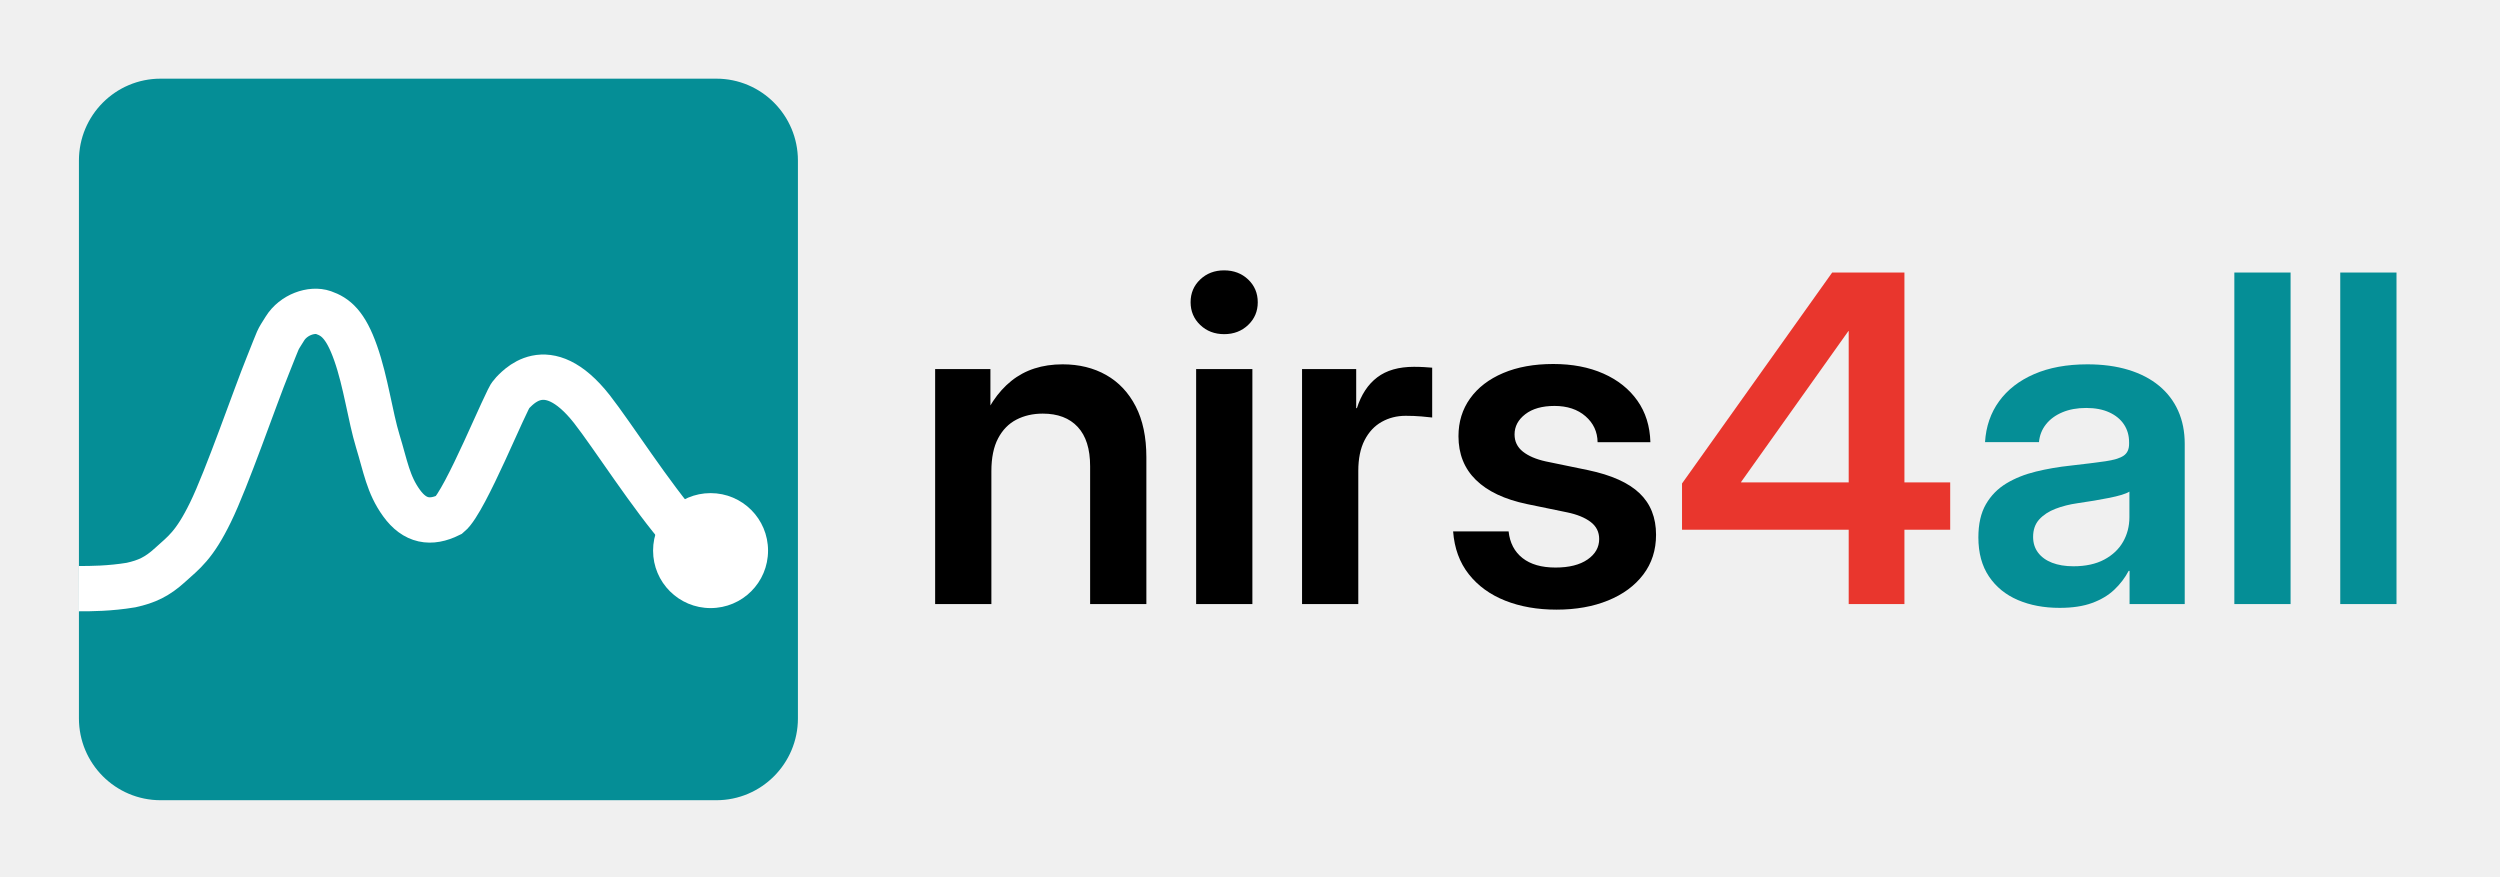
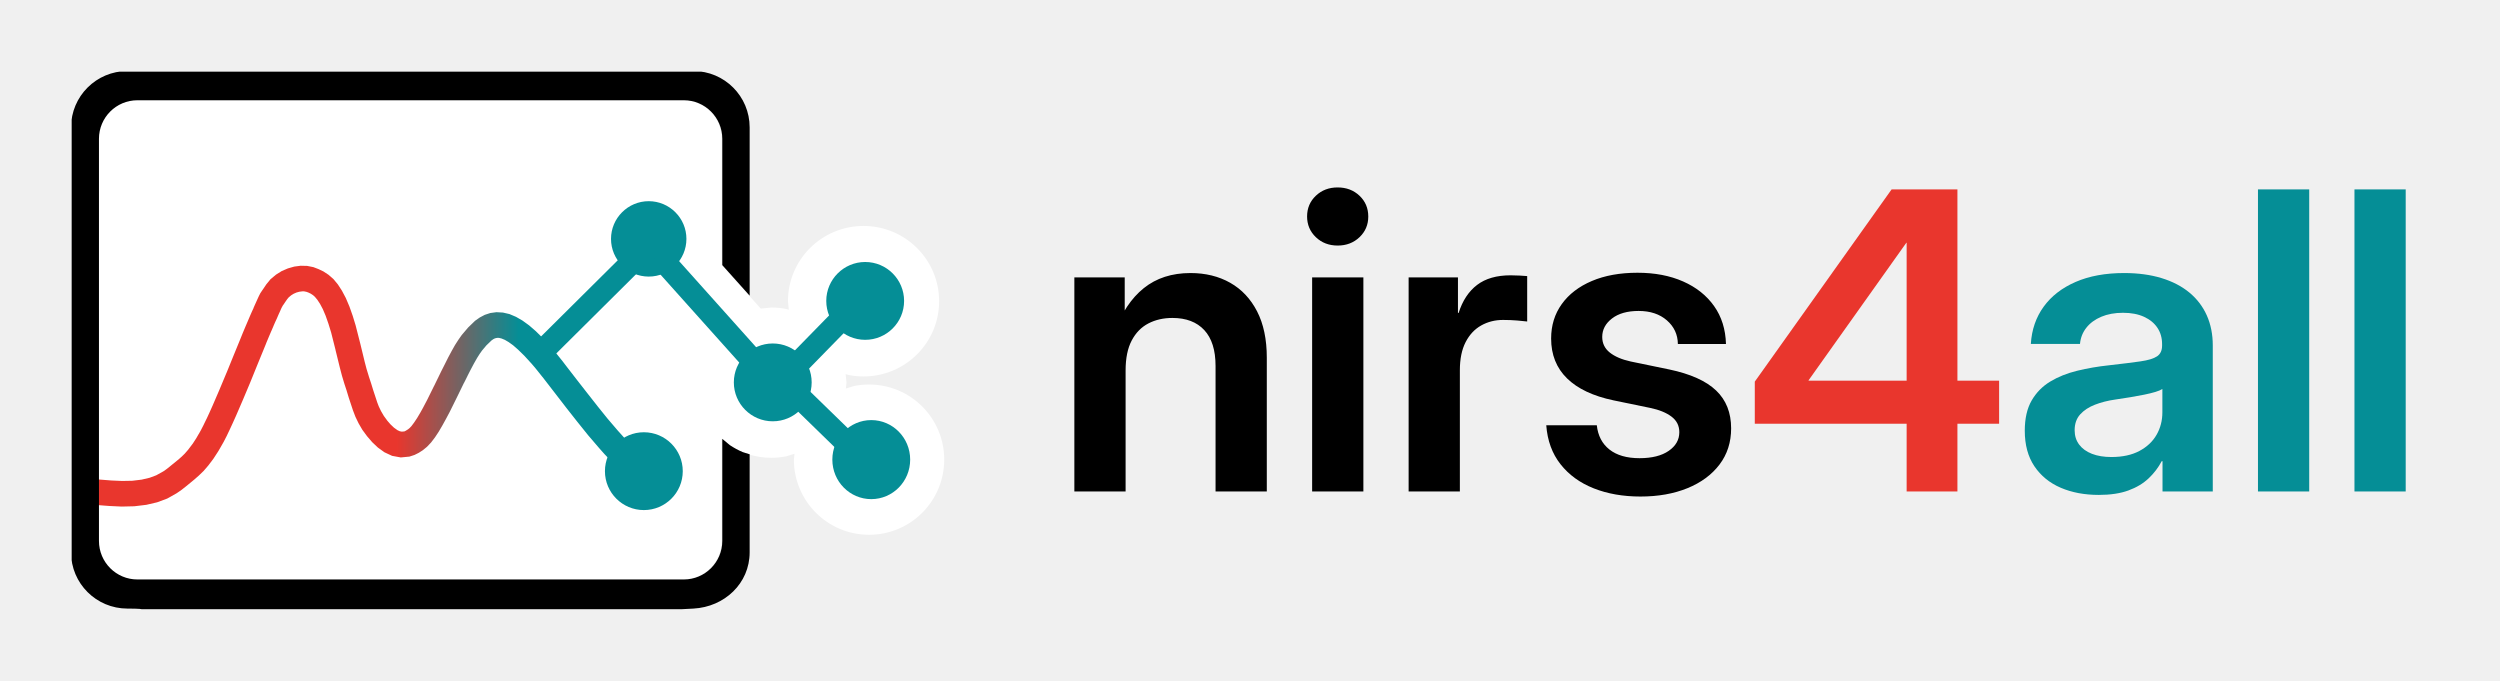
- <svg xmlns="http://www.w3.org/2000/svg" width="889.81" height="312.00" viewBox="0 0 889.811 312">
+ <svg xmlns="http://www.w3.org/2000/svg" xmlns:xlink="http://www.w3.org/1999/xlink" width="976.70" height="266.00" viewBox="0 0 976.705 266">
  <defs>
-     <defs id="defs1">
-       <clipPath clipPathUnits="userSpaceOnUse" id="nirs4all_clip">
-         <path d="M 75.196,-0.48 H 381.42 V 303.184 H 75.196 Z" id="path1" />
-       </clipPath>
-     </defs>
+     <linearGradient id="nirs4all_h_linearGradient1">
+       <stop style="stop-color:#e9362d;stop-opacity:1;" offset="0.565" id="nirs4all_h_stop1" />
+       <stop style="stop-color:#058e96;stop-opacity:1;" offset="0.794" id="nirs4all_h_stop2" />
+     </linearGradient>
+     <clipPath clipPathUnits="userSpaceOnUse" id="nirs4all_h_clipEmfPath2-0">
+       <path d="M 0,0 H 492.989 V 303.483 H 0 Z" id="nirs4all_h_path2-9" />
+     </clipPath>
+     <linearGradient xlink:href="#nirs4all_h_linearGradient1" id="nirs4all_h_linearGradient2" x1="146.542" y1="136.401" x2="226.01" y2="136.401" gradientUnits="userSpaceOnUse" />
  </defs>
-   <g transform="translate(28.0,28.0) scale(0.8331102) translate(0,0)">
-     <g id="g8" transform="translate(-0.251271,1.105743)">
-       <g id="g9">
-         <path style="fill:#058E96;fill-opacity:1;fill-rule:evenodd;stroke:none" d="M 1.532,35.751 C 1.532,16.792 16.891,1.432 35.85,1.432 H 269.478 c 18.919,0 34.278,15.359 34.278,34.318 V 269.538 c 0,18.919 -15.359,34.278 -34.278,34.278 H 35.85 c -18.959,0 -34.318,-15.359 -34.318,-34.278 z" id="path2" transform="matrix(1.016366,0,0,1.019436,-1.193727,-2.565972)" />
-         <path style="fill:none;stroke:#ffffff;stroke-width:19.359px;stroke-linecap:butt;stroke-linejoin:miter;stroke-miterlimit:8;stroke-dasharray:none;stroke-opacity:1" clip-path="url(#nirs4all_clip)" d="m 78.351,215.764 c 4.918,0.027 13.252,-0.031 22.324,-1.535 6.68,-1.48 11.159,-3.52 16.799,-8.68 5.68,-5.16 10.199,-8.16 17.119,-22.359 6.96,-14.159 19.159,-49.597 24.479,-62.677 5.28,-13.119 3.64,-9.919 7.32,-15.839 3.68,-5.96 11.479,-8.6 16.519,-6.84 5.04,1.76 9.4,5 13.719,17.319 4.36,12.359 6.24,27.039 9.479,37.678 3.28,10.679 4.4,18.479 10.119,26.359 5.68,7.88 12.481,8.963 20.439,5 6.876,-5.694 24.359,-49.637 26.599,-51.677 2.24,-2.04 14.719,-18.239 34.238,6.48 8.92,11.399 25.559,37.558 38.798,52.557" id="path3" transform="translate(-78.04647,1.00513)" />
-         <path style="fill:#ffffff;fill-opacity:1;fill-rule:evenodd;stroke:none" d="m 245.652,200.515 c 0,-13.559 10.999,-24.559 24.559,-24.559 13.599,0 24.559,10.999 24.559,24.559 0,13.599 -10.959,24.559 -24.559,24.559 -13.559,0 -24.559,-10.959 -24.559,-24.559 z" id="path4" />
-       </g>
+   <g transform="translate(28.0,28.0) scale(2.615302)">
+     <g id="nirs4all_h_layer1" transform="translate(-142.875,-89.42917)">
+       <path style="fill:#ffffff;fill-opacity:1;fill-rule:evenodd;stroke:none;stroke-width:0.265" d="m 152.537,93.698 h 81.671 c 3.179,0 5.757,2.577 5.757,5.757 V 118.28 l 5.847,6.54 1.578,-0.159 c 0.772,0 1.533,0.068 2.259,0.227 l 0.352,0.102 -0.125,-1.272 c 0,-6.211 5.053,-11.241 11.286,-11.241 6.233,0 11.297,5.03 11.297,11.241 0,6.211 -5.064,11.241 -11.297,11.241 -0.783,0 -1.544,-0.08 -2.271,-0.227 l -0.397,-0.125 0.125,1.272 -0.091,0.886 1.204,-0.375 c 0.727,-0.159 1.487,-0.227 2.259,-0.227 6.211,0 11.229,5.019 11.229,11.218 0,6.199 -5.019,11.229 -11.229,11.229 -6.199,0 -11.229,-5.03 -11.229,-11.229 l 0.091,-0.874 -1.204,0.375 c -0.727,0.148 -1.487,0.227 -2.259,0.227 -2.328,0 -4.485,-0.704 -6.279,-1.919 l -1.147,-0.942 v 15.283 c 0,3.179 -2.577,5.745 -5.757,5.745 H 152.537 c -3.179,0 -5.757,-2.566 -5.757,-5.745 V 99.455 c 0,-3.179 2.577,-5.757 5.757,-5.757 z" id="nirs4all_h_path3" />
+       <path style="fill:url(#nirs4all_h_linearGradient2);fill-opacity:1;fill-rule:nonzero;stroke:none;stroke-width:0.265" d="m 146.849,150.344 1.862,0.148 h -0.068 l 1.817,0.08 h -0.125 l 1.726,-0.034 -0.193,0.011 1.59,-0.193 -0.204,0.034 1.397,-0.329 -0.227,0.068 1.249,-0.466 -0.261,0.114 1.192,-0.659 -0.17,0.114 0.602,-0.42 -0.08,0.057 0.624,-0.488 -0.034,0.023 1.226,-0.999 -0.057,0.057 0.602,-0.534 -0.068,0.068 0.602,-0.59 -0.102,0.102 0.624,-0.715 -0.091,0.102 0.659,-0.874 -0.068,0.114 0.693,-1.067 -0.057,0.08 0.363,-0.624 -0.011,0.034 0.386,-0.693 -0.034,0.057 0.409,-0.795 -0.023,0.034 0.443,-0.908 -0.011,0.034 0.466,-1.011 -0.011,0.023 0.488,-1.09 -0.011,0.023 1.022,-2.373 -0.011,0.023 1.045,-2.498 v 0.011 l 1.011,-2.487 0.488,-1.192 0.466,-1.135 0.431,-1.067 0.409,-0.976 0.375,-0.874 0.318,-0.749 0.284,-0.647 0.25,-0.534 -0.023,0.023 0.193,-0.443 0.17,-0.375 0.261,-0.579 0.193,-0.42 0.216,-0.42 0.25,-0.375 0.25,-0.363 0.397,-0.59 0.624,-0.761 0.818,-0.681 0.852,-0.534 0.92,-0.397 0.954,-0.273 0.954,-0.125 0.976,0.023 0.92,0.182 0.772,0.295 0.738,0.352 0.761,0.5 0.738,0.647 0.659,0.795 0.602,0.931 0.579,1.09 0.545,1.283 0.488,1.385 0.431,1.408 0.704,2.759 0.636,2.623 -0.011,-0.034 0.318,1.215 -0.023,-0.08 0.352,1.147 -0.011,-0.023 0.352,1.067 0.307,0.999 -0.011,-0.034 0.602,1.828 -0.034,-0.08 0.329,0.863 -0.057,-0.148 0.397,0.829 -0.068,-0.136 0.477,0.818 -0.114,-0.17 0.59,0.806 -0.102,-0.114 0.659,0.761 -0.125,-0.136 0.693,0.659 -0.193,-0.17 0.727,0.522 -0.318,-0.182 0.761,0.352 -0.454,-0.148 0.795,0.148 -0.534,-0.023 0.818,-0.08 -0.397,0.091 0.42,-0.136 -0.284,0.114 0.42,-0.216 -0.148,0.08 0.431,-0.273 -0.193,0.148 0.443,-0.363 -0.17,0.159 0.454,-0.477 -0.148,0.17 0.477,-0.636 -0.057,0.08 0.5,-0.749 -0.057,0.091 0.511,-0.863 -0.023,0.045 0.522,-0.942 -0.023,0.034 0.534,-1.011 -0.023,0.045 1.067,-2.157 v 0.011 l 1.067,-2.191 0.534,-1.056 0.511,-1.022 0.511,-0.954 0.511,-0.908 0.511,-0.795 0.488,-0.693 0.954,-1.124 1.045,-1.011 0.693,-0.488 0.749,-0.397 0.829,-0.273 0.92,-0.125 0.976,0.057 0.976,0.227 0.965,0.409 0.965,0.556 0.988,0.715 1.011,0.874 1.056,1.045 1.113,1.215 0.579,0.67 0.59,0.738 0.647,0.806 0.659,0.863 1.431,1.851 1.533,1.964 v 0 l 1.59,2.021 -0.023,-0.023 1.601,1.987 -0.034,-0.045 1.601,1.873 -0.023,-0.034 0.772,0.863 -0.045,-0.045 0.761,0.795 -2.759,2.646 -0.783,-0.818 -0.806,-0.908 -1.635,-1.907 -1.624,-2.021 -1.601,-2.032 -1.533,-1.987 -1.431,-1.851 -0.659,-0.852 0.011,0.023 -0.624,-0.783 0.011,0.011 -0.579,-0.715 0.034,0.045 -0.534,-0.624 0.034,0.045 -1.056,-1.158 0.08,0.08 -0.988,-0.965 0.08,0.068 -0.897,-0.783 0.148,0.114 -0.84,-0.602 0.136,0.091 -0.772,-0.454 0.238,0.125 -0.715,-0.295 0.284,0.091 -0.659,-0.159 0.341,0.045 -0.613,-0.034 0.375,-0.011 -0.568,0.08 0.329,-0.08 -0.522,0.17 0.284,-0.125 -0.5,0.261 0.216,-0.125 -0.466,0.329 0.227,-0.182 -0.874,0.84 0.136,-0.159 -0.829,0.988 0.091,-0.114 -0.42,0.59 0.057,-0.08 -0.454,0.715 0.057,-0.091 -0.477,0.84 0.023,-0.045 -0.488,0.92 0.011,-0.023 -0.511,0.999 0.011,-0.011 -0.522,1.045 v -0.023 l -1.067,2.191 -1.079,2.18 -0.556,1.045 -0.545,0.988 -0.545,0.931 -0.556,0.84 -0.579,0.761 -0.613,0.647 -0.624,0.511 -0.602,0.386 -0.636,0.318 -0.761,0.25 -1.294,0.125 -1.294,-0.238 -1.147,-0.534 -0.976,-0.704 -0.852,-0.806 -0.772,-0.897 -0.693,-0.942 -0.568,-0.976 -0.466,-0.965 -0.375,-0.976 -0.624,-1.885 -0.307,-1.011 0.011,0.023 -0.352,-1.067 -0.363,-1.204 -0.329,-1.26 -0.647,-2.634 0.011,0.023 -0.681,-2.702 0.023,0.091 -0.409,-1.328 0.023,0.068 -0.454,-1.294 0.045,0.114 -0.488,-1.147 0.068,0.148 -0.5,-0.942 0.091,0.159 -0.5,-0.761 0.125,0.17 -0.5,-0.602 0.204,0.204 -0.522,-0.466 0.216,0.17 -0.534,-0.352 0.227,0.125 -0.545,-0.261 0.17,0.068 -0.556,-0.204 0.261,0.08 -0.602,-0.125 0.363,0.034 -0.659,-0.011 0.284,-0.011 -0.681,0.091 0.261,-0.057 -0.693,0.193 0.25,-0.091 -0.67,0.295 0.238,-0.125 -0.624,0.386 0.227,-0.159 -0.568,0.477 0.238,-0.25 -0.466,0.568 0.102,-0.125 -0.352,0.511 0.011,-0.011 -0.238,0.352 v -0.011 l -0.182,0.273 0.125,-0.204 -0.148,0.295 0.011,-0.045 -0.182,0.386 0.023,-0.034 -0.25,0.556 v -0.011 l -0.159,0.363 -0.193,0.454 -0.25,0.534 0.011,-0.023 -0.273,0.624 0.011,-0.011 -0.318,0.738 v -0.011 l -0.363,0.852 -0.409,0.976 0.011,-0.011 -0.431,1.056 -0.466,1.135 -0.488,1.192 -1.011,2.498 -1.056,2.509 -1.033,2.396 -0.5,1.113 -0.477,1.033 -0.454,0.954 -0.431,0.84 -0.42,0.738 -0.386,0.67 -0.761,1.169 -0.738,0.976 -0.715,0.829 -0.693,0.67 -0.67,0.59 -1.272,1.045 -0.681,0.534 -0.727,0.5 -1.397,0.783 -1.499,0.556 -1.612,0.375 -1.794,0.216 -1.885,0.045 -1.907,-0.091 -1.896,-0.148 z" id="nirs4all_h_path4" />
+       <path style="fill:#058e96;fill-opacity:1;fill-rule:evenodd;stroke:none;stroke-width:0.265" d="m 250.808,134.891 11.354,11.048 -2.384,2.441 -11.343,-11.048 z" id="nirs4all_h_path111" />
+       <path style="fill:#058e96;fill-opacity:1;fill-rule:evenodd;stroke:none;stroke-width:0.265" d="m 246.629,135.448 11.07,-11.32 2.441,2.384 -11.07,11.32 z" id="nirs4all_h_path112" />
+       <path style="fill:#058e96;fill-opacity:1;fill-rule:evenodd;stroke:none;stroke-width:0.265" d="m 223.444,114.408 c 0,-3.1 2.532,-5.632 5.632,-5.632 3.111,0 5.632,2.532 5.632,5.632 0,3.111 -2.521,5.632 -5.632,5.632 -3.1,0 -5.632,-2.521 -5.632,-5.632 z" id="nirs4all_h_path113" />
+       <path style="fill:#058e96;fill-opacity:1;fill-rule:evenodd;stroke:none;stroke-width:0.265" d="m 255.599,123.673 c 0,-3.202 2.611,-5.813 5.813,-5.813 3.213,0 5.813,2.611 5.813,5.813 0,3.213 -2.6,5.813 -5.813,5.813 -3.202,0 -5.813,-2.6 -5.813,-5.813 z" id="nirs4all_h_path114" />
+       <path style="fill:#058e96;fill-opacity:1;fill-rule:evenodd;stroke:none;stroke-width:0.265" d="m 256.507,147.381 c 0,-3.259 2.611,-5.904 5.813,-5.904 3.213,0 5.813,2.646 5.813,5.904 0,3.27 -2.6,5.904 -5.813,5.904 -3.202,0 -5.813,-2.634 -5.813,-5.904 z" id="nirs4all_h_path115" />
+       <path style="fill:#058e96;fill-opacity:1;fill-rule:evenodd;stroke:none;stroke-width:0.265" d="m 241.792,135.845 c 0,-3.202 2.611,-5.813 5.813,-5.813 3.213,0 5.813,2.611 5.813,5.813 0,3.213 -2.6,5.813 -5.813,5.813 -3.202,0 -5.813,-2.6 -5.813,-5.813 z" id="nirs4all_h_path116" />
+       <path style="fill:#058e96;fill-opacity:1;fill-rule:evenodd;stroke:none;stroke-width:0.265" d="m 222.536,149.107 c 0,-3.202 2.611,-5.813 5.813,-5.813 3.213,0 5.813,2.611 5.813,5.813 0,3.213 -2.6,5.813 -5.813,5.813 -3.202,0 -5.813,-2.6 -5.813,-5.813 z" id="nirs4all_h_path117" />
+       <path style="fill:#058e96;fill-opacity:1;fill-rule:evenodd;stroke:none;stroke-width:0.265" d="m 231.812,115.714 17.678,19.756 -2.543,2.271 -17.678,-19.745 z" id="nirs4all_h_path118" />
+       <path style="fill:#058e96;fill-opacity:1;fill-rule:evenodd;stroke:none;stroke-width:0.265" d="m 212.51,129.464 13.387,-13.296 2.396,2.418 -13.387,13.296 z" id="nirs4all_h_path119" />
+       <path style="fill:#000000;fill-opacity:1;fill-rule:evenodd;stroke:none" clip-path="url(#nirs4all_h_clipEmfPath2-0)" d="M 31.456,-0.343 H 351.031 c 17.552,0 31.756,14.247 31.756,31.799 V 126.466 L 367.339,109.215 V 37.893 c 0,-12.016 -9.741,-21.757 -21.714,-21.757 H 37.12 c -11.973,0 -21.714,9.741 -21.714,21.757 v 227.055 c 0,12.016 9.741,21.757 21.714,21.757 H 345.624 c 11.973,0 21.714,-9.741 21.714,-21.757 v -57.633 l 4.291,3.562 c 2.274,1.502 4.678,2.832 7.209,3.905 l 3.948,1.244 v 55.358 c 0,17.552 -14.229,30.827 -31.756,31.756 -1120.133,59.341 -215.182,0.125 -319.576,0 -17.552,-0.021 -31.799,-14.204 -31.799,-31.756 V 31.456 c 0,-17.552 14.247,-31.799 31.799,-31.799 z" id="nirs4all_h_path120" transform="matrix(0.2645833,0,0,0.2645833,142.875,89.42917)" />
    </g>
  </g>
-   <path fill="#000000" d="M352.858 167.711V215.0H332.838V131.37H352.513V152.642H348.598Q352.63 141.46 359.97 135.566Q367.31 129.673 378.207 129.673Q386.994 129.673 393.707 133.469Q400.419 137.266 404.221 144.631Q408.022 151.996 408.022 162.763V215.0H388.002V165.937Q388.002 156.713 383.599 151.964Q379.195 147.216 371.14 147.216Q365.897 147.216 361.763 149.357Q357.629 151.498 355.244 156.024Q352.858 160.549 352.858 167.711Z M425.733 215.0V131.37H445.754V215.0ZM435.715 118.934Q430.602 118.934 427.183 115.66Q423.763 112.386 423.763 107.558Q423.763 102.724 427.183 99.476Q430.602 96.227 435.678 96.227Q440.82 96.227 444.243 99.473Q447.667 102.718 447.667 107.595Q447.667 112.408 444.238 115.671Q440.81 118.934 435.715 118.934Z M463.43 215.0V131.37H482.703V145.258H482.962Q485.259 138.051 490.191 134.305Q495.124 130.559 503.249 130.559Q505.241 130.559 506.9 130.661Q508.558 130.762 509.749 130.864V148.603Q508.644 148.451 505.959 148.223Q503.274 147.995 500.316 147.995Q495.608 147.995 491.763 150.162Q487.917 152.328 485.684 156.686Q483.45 161.043 483.45 167.629V215.0Z M554.013 216.986Q543.809 216.986 535.739 213.785Q527.67 210.584 522.771 204.363Q517.872 198.141 517.203 189.148H536.951Q537.607 195.252 541.898 198.627Q546.188 202.003 553.639 202.003Q560.896 202.003 565.042 199.144Q569.187 196.285 569.187 191.853Q569.187 188.071 566.13 185.761Q563.073 183.452 557.764 182.356L543.502 179.416Q531.518 176.901 525.311 170.819Q519.104 164.737 519.104 155.259Q519.104 147.589 523.258 141.8Q527.413 136.011 535.005 132.783Q542.596 129.555 552.828 129.555Q562.965 129.555 570.664 132.956Q578.363 136.357 582.77 142.575Q587.176 148.793 587.414 157.394H568.623Q568.544 151.825 564.326 148.153Q560.108 144.482 553.284 144.482Q546.714 144.482 542.891 147.42Q539.067 150.358 539.067 154.631Q539.067 158.385 542.024 160.734Q544.981 163.083 550.173 164.224L565.233 167.334Q577.698 169.957 583.563 175.563Q589.428 181.168 589.428 190.339Q589.428 198.499 584.889 204.485Q580.35 210.47 572.348 213.728Q564.346 216.986 554.013 216.986Z" />
-   <path fill="#E9362D" d="M598.672 188.543V172.089L652.116 97H665.189V117.844H657.877L619.703 171.545V171.709H694.124V188.543ZM657.999 215.0V183.576V176.093V97H677.835V215.0Z" />
-   <path fill="#058E96" d="M733.066 216.353Q724.722 216.353 718.206 213.559Q711.689 210.765 707.92 205.174Q704.15 199.582 704.15 191.267Q704.15 184.117 706.833 179.475Q709.516 174.832 714.114 172.059Q718.712 169.286 724.649 167.84Q730.585 166.394 737.013 165.716Q744.783 164.835 749.334 164.181Q753.884 163.527 755.839 162.203Q757.793 160.878 757.793 158.024V157.403Q757.793 153.808 755.972 151.068Q754.15 148.328 750.734 146.764Q747.317 145.201 742.512 145.201Q737.7 145.201 734.024 146.756Q730.347 148.312 728.193 151.053Q726.039 153.795 725.722 157.365H706.52Q707.03 149.028 711.528 142.82Q716.026 136.613 724.02 133.143Q732.014 129.673 742.968 129.673Q751.109 129.673 757.551 131.638Q763.993 133.604 768.464 137.304Q772.935 141.004 775.267 146.229Q777.598 151.454 777.598 157.974V215.0H757.964V203.178H757.648Q755.687 206.9 752.529 209.892Q749.37 212.884 744.62 214.618Q739.87 216.353 733.066 216.353ZM737.988 201.55Q744.485 201.55 748.935 199.179Q753.384 196.807 755.646 192.854Q757.907 188.901 757.907 184.063V174.978Q756.973 175.577 755.159 176.125Q753.346 176.673 750.853 177.181Q748.36 177.69 745.448 178.173Q742.537 178.656 739.458 179.103Q735.197 179.708 731.594 181.095Q727.991 182.483 725.811 184.881Q723.632 187.279 723.632 191.09Q723.632 194.343 725.403 196.698Q727.173 199.053 730.398 200.302Q733.623 201.55 737.988 201.55Z M815.276 97V215.0H795.256V97Z M852.972 97V215.0H832.952V97Z" />
+   <path fill="#000000" d="M439.752 144.711V192.0H419.732V108.37H439.407V129.642H435.491Q439.524 118.46 446.864 112.566Q454.203 106.673 465.101 106.673Q473.888 106.673 480.601 110.469Q487.313 114.266 491.114 121.631Q494.916 128.996 494.916 139.763V192.0H474.896V142.937Q474.896 133.713 470.492 128.964Q466.089 124.216 458.033 124.216Q452.791 124.216 448.657 126.357Q444.523 128.498 442.137 133.024Q439.752 137.549 439.752 144.711Z M512.627 192.0V108.37H532.647V192.0ZM522.609 95.934Q517.496 95.934 514.076 92.66Q510.657 89.386 510.657 84.558Q510.657 79.724 514.076 76.476Q517.496 73.227 522.572 73.227Q527.713 73.227 531.137 76.473Q534.561 79.718 534.561 84.595Q534.561 89.408 531.132 92.671Q527.703 95.934 522.609 95.934Z M550.324 192.0V108.37H569.596V122.258H569.856Q572.153 115.051 577.085 111.305Q582.017 107.559 590.143 107.559Q592.135 107.559 593.793 107.661Q595.452 107.762 596.643 107.864V125.603Q595.537 125.451 592.853 125.223Q590.168 124.995 587.209 124.995Q582.502 124.995 578.656 127.162Q574.811 129.328 572.577 133.686Q570.344 138.043 570.344 144.629V192.0Z M640.907 193.986Q630.703 193.986 622.633 190.785Q614.563 187.584 609.664 181.363Q604.765 175.141 604.097 166.148H623.845Q624.5 172.252 628.791 175.627Q633.082 179.003 640.533 179.003Q647.79 179.003 651.935 176.144Q656.08 173.285 656.08 168.853Q656.08 165.071 653.023 162.761Q649.966 160.452 644.657 159.356L630.396 156.416Q618.412 153.901 612.205 147.819Q605.998 141.737 605.998 132.259Q605.998 124.589 610.152 118.8Q614.307 113.011 621.898 109.783Q629.49 106.555 639.722 106.555Q649.859 106.555 657.558 109.956Q665.257 113.357 669.664 119.575Q674.07 125.793 674.307 134.394H655.516Q655.437 128.825 651.219 125.153Q647.001 121.482 640.178 121.482Q633.608 121.482 629.784 124.42Q625.961 127.358 625.961 131.631Q625.961 135.385 628.918 137.734Q631.875 140.083 637.067 141.224L652.127 144.334Q664.592 146.957 670.457 152.563Q676.322 158.168 676.322 167.339Q676.322 175.499 671.783 181.485Q667.243 187.47 659.242 190.728Q651.24 193.986 640.907 193.986Z" />
+   <path fill="#E9362D" d="M685.566 165.543V149.089L739.01 74H752.083V94.844H744.77L706.597 148.545V148.709H781.018V165.543ZM744.892 192.0V160.576V153.093V74H764.729V192.0Z" />
+   <path fill="#058E96" d="M819.959 193.353Q811.615 193.353 805.099 190.559Q798.583 187.765 794.813 182.174Q791.044 176.582 791.044 168.267Q791.044 161.117 793.727 156.475Q796.41 151.832 801.008 149.059Q805.606 146.286 811.543 144.84Q817.479 143.394 823.906 142.716Q831.677 141.835 836.228 141.181Q840.778 140.527 842.733 139.203Q844.687 137.878 844.687 135.024V134.403Q844.687 130.808 842.866 128.068Q841.044 125.328 837.628 123.764Q834.211 122.201 829.406 122.201Q824.594 122.201 820.917 123.756Q817.241 125.312 815.087 128.053Q812.933 130.795 812.616 134.365H793.413Q793.923 126.028 798.422 119.82Q802.92 113.613 810.914 110.143Q818.908 106.673 829.862 106.673Q838.003 106.673 844.445 108.638Q850.886 110.604 855.358 114.304Q859.829 118.004 862.16 123.229Q864.492 128.454 864.492 134.974V192.0H844.858V180.178H844.541Q842.581 183.9 839.422 186.892Q836.264 189.884 831.514 191.618Q826.764 193.353 819.959 193.353ZM824.882 178.55Q831.379 178.55 835.828 176.179Q840.278 173.807 842.539 169.854Q844.801 165.901 844.801 161.063V151.978Q843.867 152.577 842.053 153.125Q840.24 153.673 837.746 154.181Q835.253 154.69 832.342 155.173Q829.431 155.656 826.352 156.103Q822.091 156.708 818.488 158.095Q814.884 159.483 812.705 161.881Q810.525 164.279 810.525 168.09Q810.525 171.343 812.296 173.698Q814.067 176.053 817.292 177.302Q820.517 178.55 824.882 178.55Z M902.169 74V192.0H882.149V74Z M939.866 74V192.0H919.846V74Z" />
</svg>
